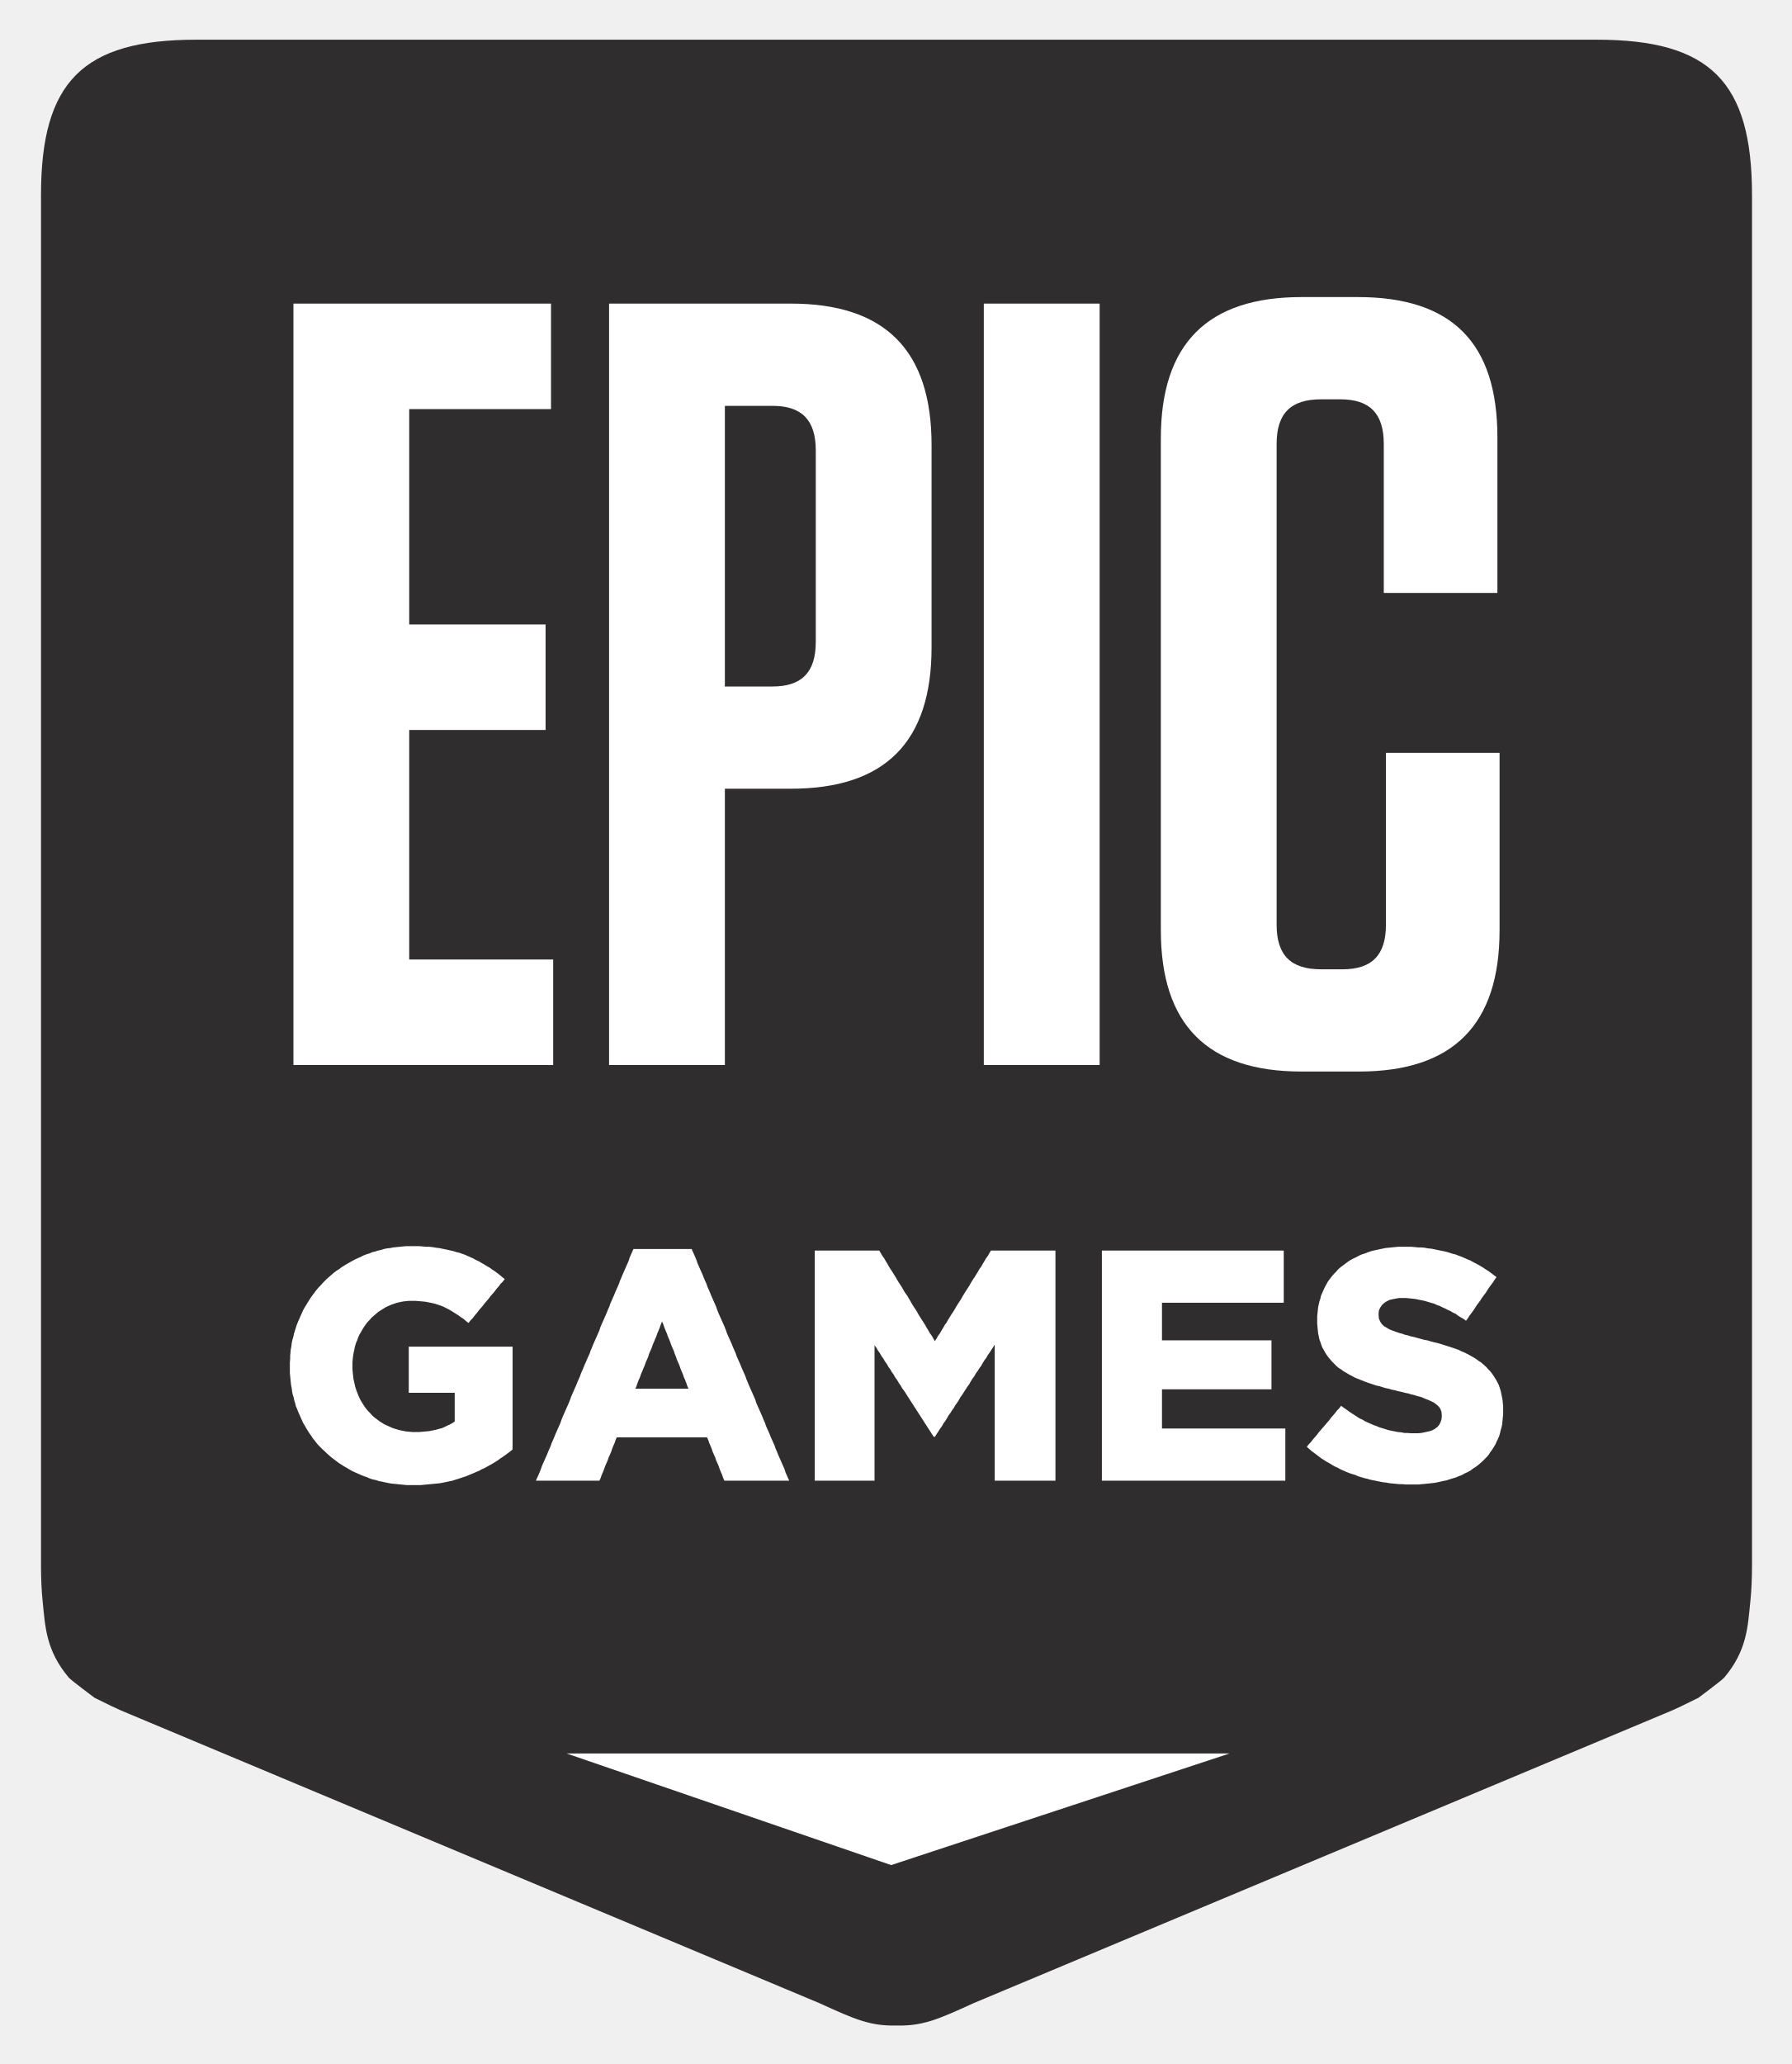
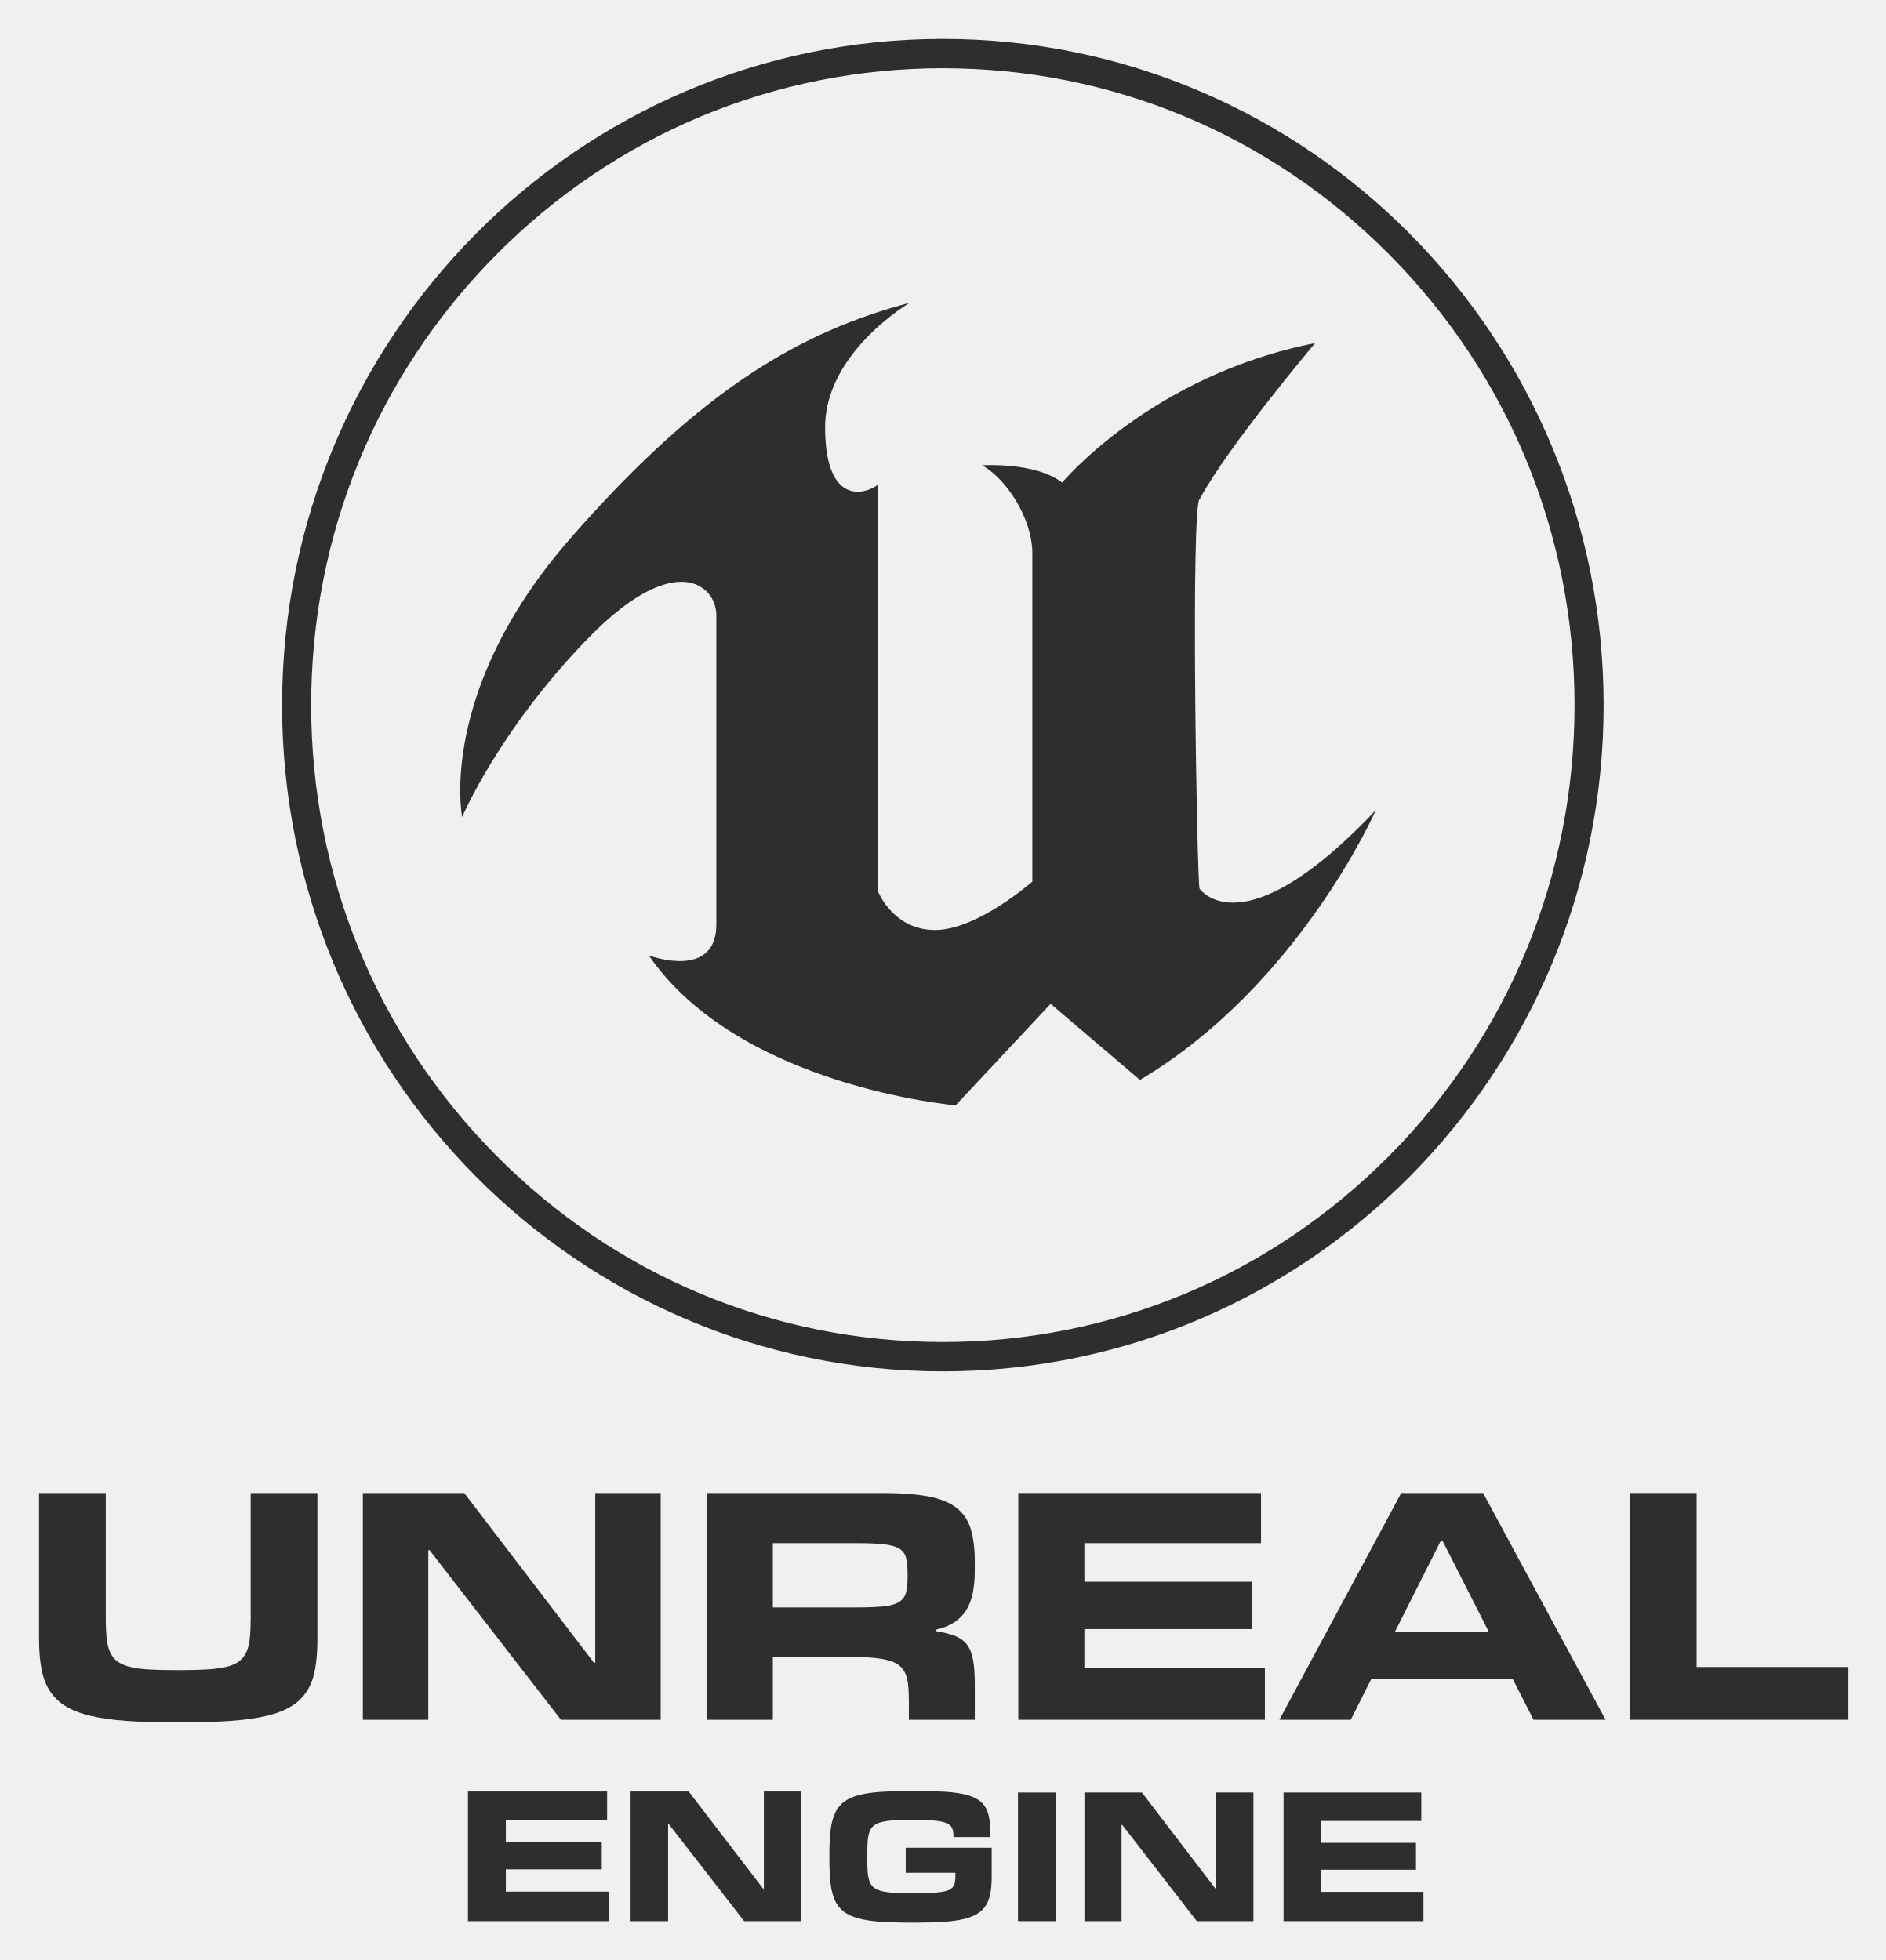
- <svg xmlns="http://www.w3.org/2000/svg" role="img" viewBox="-15.51 -15.01 677.52 780.52">
+ <svg xmlns="http://www.w3.org/2000/svg" role="img" viewBox="41.67 35.42 316.40 328.90">
  <defs>
    <clipPath id="a" clipPathUnits="userSpaceOnUse">
-       <path d="M0 790.889h900V0H0z" />
+       <path d="M102.943 205.588c-16.71-19.158-13.541-34.978-13.541-34.978s4.609 10.887 15.703 22.351c5.253 5.43 9.181 7.247 11.862 7.254 2.98.009 4.417-2.22 4.417-4.207v-38.894c0-3.837-2.473-4.676-4.752-4.633-1.946.036-3.748.712-3.748.712 11.381-16.544 38.609-18.867 38.609-18.867l11.957 12.773.281-.241 10.955-9.337c20.025 11.9 29.679 33.961 29.679 33.961-8.935-9.46-14.631-11.665-18.011-11.648-2.999.015-4.176 1.778-4.176 1.778-.161.819-.441 12.652-.54 24.493-.102 12.267-.013 24.542.602 24.579 3.458 6.49 14.489 19.576 14.489 19.576-20.602-4.061-31.837-17.561-31.837-17.561-3.316 2.613-10.085 2.179-10.085 2.179 3.168-1.744 6.338-6.824 6.338-11.032v-41.364s-6.915-6.094-12.245-6.094c-3.151 0-5.094 1.725-6.156 3.135-.735.977-1.049 1.8-1.049 1.8v51.087c-.653-.473-1.582-.868-2.537-.862-1.132.005-2.304.572-3.1 2.242-.601 1.257-.988 3.139-.988 5.877 0 9.432 10.661 15.674 10.661 15.674-13.543-3.629-26.076-10.596-42.788-29.753" />
+     </clipPath>
+     <clipPath id="b" clipPathUnits="userSpaceOnUse">
+       <path d="M66.746 184.691c0-46.307 37.222-83.845 83.139-83.845 45.916 0 83.139 37.538 83.139 83.845 0 46.306-37.223 83.845-83.139 83.845-45.917 0-83.139-37.539-83.139-83.845m26.938-56.68c-15.012 15.14-23.28 35.27-23.28 56.68 0 21.409 8.268 41.538 23.28 56.677 15.012 15.14 34.971 23.477 56.201 23.477 21.229 0 41.189-8.337 56.201-23.477 15.012-15.139 23.279-35.268 23.279-56.677 0-21.41-8.267-41.54-23.279-56.68-15.012-15.138-34.972-23.475-56.201-23.475-21.23 0-41.189 8.337-56.201 23.475" />
+     </clipPath>
+     <clipPath id="c" clipPathUnits="userSpaceOnUse">
+       <path d="M145.974 48.025a62.21 62.21 0 0 1-3.889-.104c-1.097-.07-2.029-.207-2.796-.413-.767-.205-1.39-.492-1.87-.86a3.7 3.7 0 0 1-1.121-1.447c-.268-.596-.451-1.322-.547-2.178a27.75 27.75 0 0 1-.144-3.04v-.476c0-1.163.046-2.168.139-3.017.092-.847.27-1.57.535-2.167a3.682 3.682 0 0 1 1.116-1.452c.478-.372 1.102-.663 1.869-.872.767-.209 1.699-.351 2.796-.424a59.96 59.96 0 0 1 3.912-.11h.724c1.281 0 2.403.034 3.365.104.962.07 1.789.188 2.48.354.69.167 1.26.391 1.708.675.449.283.806.638 1.07 1.069.265.43.448.942.552 1.534.104.592.156 1.281.156 2.063v3.626h-10.815v-3.149h6.247v-.454a4.33 4.33 0 0 0-.057-.75 1.32 1.32 0 0 0-.235-.558 1.353 1.353 0 0 0-.506-.395c-.219-.104-.51-.185-.874-.244a13.16 13.16 0 0 0-1.345-.128 39.448 39.448 0 0 0-1.902-.041h-.402c-.904 0-1.676.016-2.316.047-.639.031-1.172.099-1.598.203-.425.106-.762.255-1.011.448a1.737 1.737 0 0 0-.557.784c-.123.33-.201.735-.236 1.215-.035.48-.052 1.058-.052 1.732v.291c0 .688.017 1.28.052 1.772.035.491.113.904.236 1.237.123.333.308.597.557.791.249.193.586.342 1.011.447.426.104.959.173 1.598.203.64.032 1.412.047 2.316.047h.402c.996 0 1.799-.031 2.408-.093.608-.062 1.082-.168 1.419-.32.337-.151.564-.353.678-.604.115-.252.173-.563.173-.935v-.198h4.624v.627c0 .713-.05 1.337-.149 1.871-.099.535-.278.994-.535 1.377-.256.385-.606.7-1.047.948-.441.248-1 .444-1.679.587-.68.143-1.491.242-2.434.296-.943.054-2.044.081-3.302.081z" />
+     </clipPath>
+     <clipPath id="d" clipPathUnits="userSpaceOnUse">
+       <path d="M62.796 85.529v-15.69c0-.956-.034-1.786-.102-2.489-.068-.703-.206-1.297-.416-1.782a2.99 2.99 0 0 0-.902-1.188c-.392-.307-.912-.543-1.561-.707-.649-.164-1.447-.276-2.393-.338a53.647 53.647 0 0 0-3.387-.092h-.709c-1.311 0-2.441.027-3.387.082-.946.054-1.743.167-2.392.338-.649.17-1.17.406-1.561.707a2.867 2.867 0 0 0-.903 1.188c-.21.491-.349 1.085-.416 1.782a26.566 26.566 0 0 0-.101 2.499v15.69h-8.395V67.115c0-1.421.102-2.663.304-3.729.203-1.065.551-1.984 1.044-2.755a6.144 6.144 0 0 1 1.987-1.925c.832-.512 1.88-.919 3.143-1.218 1.265-.301 2.769-.513 4.513-.636 1.743-.123 3.771-.184 6.083-.184h.872c2.338 0 4.387.061 6.144.184 1.757.123 3.268.335 4.532.636 1.264.299 2.308.706 3.133 1.218a6.077 6.077 0 0 1 1.967 1.925c.486.771.824 1.694 1.013 2.766.19 1.071.284 2.311.284 3.718v18.414z" />
+     </clipPath>
+     <clipPath id="e" clipPathUnits="userSpaceOnUse">
+       <path d="M120.182 85.529V56.995h8.314v7.927h8.395a67.11 67.11 0 0 0 3.355-.071c.94-.048 1.731-.14 2.372-.277.643-.136 1.16-.331 1.552-.584a2.59 2.59 0 0 0 .913-1.004c.216-.415.358-.925.425-1.525.068-.601.102-1.318.102-2.151v-2.315h8.294v4.363c0 1.257-.068 2.287-.204 3.094-.135.805-.385 1.457-.749 1.956-.366.498-.869.873-1.511 1.126-.642.253-1.464.461-2.464.626v.163c.906.205 1.67.504 2.292.901a4.953 4.953 0 0 1 1.52 1.506c.392.608.676 1.331.852 2.171.175.84.264 1.82.264 2.939v1.004c0 1.639-.166 3.015-.497 4.128-.332 1.113-.93 2.007-1.795 2.683-.866.676-2.048 1.157-3.549 1.444-1.5.287-3.413.43-5.738.43zm8.314-6.308h10.463c1.433 0 2.579-.045 3.437-.133.858-.09 1.514-.267 1.967-.534.452-.266.747-.648.882-1.147.135-.498.203-1.15.203-1.955v-.492c0-.82-.068-1.479-.203-1.977a1.929 1.929 0 0 0-.872-1.167c-.446-.28-1.098-.465-1.957-.554-.859-.088-2.011-.133-3.457-.133h-10.463z" />
    </clipPath>
  </defs>
-   <g clip-path="url(#a)" transform="matrix(1.33333 0 0 -1.33333 -278.052 902.583)">
-     <path fill="#2f2d2e" fill-rule="evenodd" d="M649.836 676.938h-397.22c-32.195 0-44.077-11.882-44.077-44.093V244.169c0-3.645.147-7.031.469-10.168.733-7.031.87-13.844 7.41-21.601.639-.76 7.315-5.728 7.315-5.728 3.59-1.761 6.043-3.058 10.093-4.688l195.596-81.948c10.154-4.655 14.4-6.47 21.775-6.323v-.001h.058c7.375-.145 11.62 1.669 21.776 6.324l195.595 81.948c4.05 1.63 6.502 2.927 10.094 4.688 0 0 6.676 4.968 7.314 5.728 6.539 7.757 6.677 14.57 7.41 21.6.322 3.138.47 6.524.47 10.169v388.676c0 32.21-11.883 44.093-44.078 44.093" />
-     <path fill="#fff" d="M623.23 286.175l-.09-.897-.089-.985-.18-.897-.268-.896-.174-.807-.27-.897-.358-.807-.359-.718-.353-.806-.448-.717-.448-.718-.533-.717-.449-.717-.532-.627-.628-.628-.533-.538-.716-.628-.623-.538-.717-.538-.712-.442-.712-.538-.807-.448-.802-.359-.8-.448-.898-.359-.89-.359-.892-.268-.89-.27-.808-.268-.89-.18-.803-.179-.8-.179-.898-.18-.892-.089-.8-.09-.898-.09-.98-.09-.892-.089h-3.748l-.893.089h-.98l-.892.09-.896.09-.98.09-.892.179-.89.09-.898.179-.892.179-.89.18-.892.179-.896.268-.802.18-.89.269-.893.269-.806.359-.89.269-.803.268-.892.359-.806.359-.802.359-.802.442-.806.359-.802.449-.712.447-.807.449-.712.448-.717.448-.712.538-.712.538-.717.538-.713.538-.627.538-.712.627.538.717.622.628.538.718.623.717.538.627.532.717.628.718.532.627.628.717.533.628.627.717.533.718.538.627.622.717.538.718.622.627.538.717.712-.538.802-.538.717-.538.802-.538.717-.448.802-.537.711-.449.808-.358.711-.449.802-.359.807-.358.801-.359.803-.269.806-.358.891-.269.892-.269.801-.269.897-.18.891-.179.891-.179.981-.09.896-.179h.892l.98-.089h1.963l.981.089.897.179.801.18.802.179.717.269.623.358.717.538.532.628.36.718.27.806.087.897v.179l-.088 1.076-.359.897-.449.627-.622.538-.718.538-.712.358-.8.359-.898.359-1.07.447-.623.18-.71.179-.808.27-.802.179-.89.269-.898.179-.98.269-.892.179-.98.269-.892.179-.897.269-.89.18-.892.269-.807.268-.89.18-.803.269-.8.269-.808.269-.98.359-.892.359-.892.358-.896.359-.8.448-.893.448-.717.448-.802.448-.712.538-.717.448-.622.539-.627.627-.623.628-.538.628-.532.627-.449.627-.443.718-.448.806-.359.622-.269.718-.263.807-.269.717-.18.897-.179.807-.09.896-.089.897-.09.985v2.063l.09.896.09.807.09.897.178.806.18.807.27.808.178.806.353.807.36.807.357.806.444.808.447.806.533.718.54.717.621.717.627.627.623.718.717.628.622.448.717.538.713.538.711.448.807.448.802.359.801.448.807.358.891.27.891.358.807.269.712.18.803.179.806.179.891.179.802.18.891.089.897.09.891.09.891.089h3.839l.981-.089.981-.09h.891l.986-.09.891-.179.981-.09.892-.179.807-.179.891-.179.891-.18.802-.179.896-.269.802-.269.802-.18.896-.358.802-.269.801-.358.802-.359.896-.359.802-.448.712-.359.807-.448.802-.448.712-.449.806-.538.713-.447.717-.539.712-.538.711-.537-.532-.718-.448-.717-.533-.717-.538-.718-.532-.806-.449-.717-.538-.718-.533-.717-.447-.717-.534-.718-.537-.717-.449-.717-.532-.807-.539-.717-.532-.717-.448-.717-.533-.717-.717.537-.8.449-.714.448-.717.538-.8.358-.719.449-.8.359-.713.358-.807.359-.712.358-.8.269-.718.359-.982.268-.89.27-.892.268-.897.18-.89.179-.892.18-.89.09-.898.089-.8.09h-1.963l-.98-.179-.898-.18-.8-.179-.713-.359-.628-.358-.802-.718-.538-.807-.352-.807-.09-.896v-.18l.09-1.165.442-.986.36-.538.621-.628.807-.448.712-.448.891-.359.986-.359 1.071-.358.712-.179.712-.269.807-.179.801-.269.891-.18.987-.269.981-.268.981-.27.98-.179.891-.269.981-.269.897-.179.892-.269.891-.269.801-.269.897-.269.802-.269.801-.269.986-.353.891-.449.891-.358.892-.448.807-.449.802-.448.711-.448.717-.538.713-.448.712-.628.717-.627.622-.718.627-.627.533-.718.538-.806.443-.717.45-.808.357-.717.27-.806.263-.807.18-.807.178-.897.18-.897.09-.896.09-.986v-2.152zm-62.594-17.926h-51.142v65.258h51.586v-14.794h-34.543v-10.668H557.6v-13.891h-31.063v-11.116h34.991v-14.789zm-65.214 0H479.09v38.589l-.447-.717-.533-.813-.449-.717-.532-.718-.448-.806-.539-.718-.442-.717-.449-.812-.532-.717-.449-.717-.537-.718-.443-.812-.538-.717-.443-.717-.449-.807-.538-.722-.443-.718-.538-.806-.442-.718-.538-.717-.443-.812-.449-.718-.537-.717-.443-.807-.538-.722-.443-.717-.538-.718-.449-.806-.443-.722-.537-.718-.443-.807-.538-.717-.448-.717-.533-.813-.448-.717h-.354l-.537.807-.449.723-.533.807-.448.717-.533.806-.448.723-.532.807-.449.718-.538.806-.443.717-.538.813-.442.717-.538.807-.449.717-.532.812-.449.717-.532.807-.538.717-.448.812-.533.717-.448.807-.533.717-.448.813-.533.717-.448.807-.538.717-.443.807-.538.723-.443.806-.538.718-.448.807-.532.716-.45.813-.532.717v-38.409h-16.96v65.258h18.299l.443-.718.448-.806.532-.712.45-.807.447-.717.443-.808.448-.711.534-.808.447-.717.45-.717.442-.801.448-.718.533-.806.448-.718.448-.801.443-.717.538-.717.45-.803.441-.716.448-.807.444-.718.538-.801.448-.718.442-.806.45-.712.442-.717.538-.807.448-.718.443-.807.448-.712.443-.807.54-.717.447-.801.443-.718.448.718.448.801.533.717.447.807.444.712.448.807.533.718.448.807.45.717.441.712.538.806.443.718.45.801.446.718.533.807.448.716.45.803.441.717.45.717.532.801.448.718.448.806.444.718.537.801.444.717.447.717.45.808.531.711.45.808.441.717.45.807.537.712.443.806.448.718h18.294v-65.258zM391.863 295.14l-.269.812-.353.897-.359.807-.269.812-.353.807-.358.897-.27.812-.359.807-.352.806-.27.812-.359.897-.263.807-.359.812-.359.807-.268.807-.354.901-.358.808-.269.806-.359.812-.353.897-.269.812-.359.807-.353-.807-.268-.812-.359-.897-.359-.812-.264-.806-.358-.808-.359-.901-.353-.807-.27-.807-.358-.812-.359-.807-.264-.897-.358-.812-.359-.806-.268-.807-.354-.812-.359-.897-.358-.807-.263-.812-.359-.807-.359-.897-.269-.812-.353-.807h15.082zm28.03-26.891h-17.498l-.354.808-.269.807-.358.807-.359.896-.264.802-.358.806-.359.807-.264.807-.358.807-.359.807-.268.807-.354.896-.359.807-.269.807-.359.807h-25.613l-.354-.807-.269-.807-.359-.807-.358-.896-.264-.807-.358-.807-.359-.807-.269-.807-.353-.807-.359-.806-.269-.802-.354-.896-.358-.807-.269-.807-.359-.808h-18.024l.352.808.36.807.357.807.354.896.27.802.358.806.358.807.353.807.36.807.358.897.353.807.36.806.267.807.36.807.352.807.36.896.357.807.354.808.36.806.357.807.27.807.352.897.36.806.358.807.353.807.36.807.358.807.353.897.27.806.358.807.358.807.354.807.358.807.358.896.354.807.358.807.27.807.358.806.353.807.36.897.358.807.353.807.358.807.36.806.268.808.354.801.358.897.358.806.354.808.358.807.36.806.352.807.27.897.358.806.358.807.354.807.36.807.357.807.354.897.358.806.27.807.357.807.354.807.358.807.36.896.352.807.36.807.358.807.263.806.36.808.358.896.36.807.352.807.36.807.357.807.353.806.27.897.358.807.36.807.352.807h16.512l.358-.807.36-.807.353-.807.358-.897.27-.806.352-.807.36-.807.357-.807.36-.807.352-.896.36-.808.358-.806.263-.807.36-.807.358-.807.36-.896.352-.807.358-.807.36-.807.352-.807.27-.806.357-.897.354-.807.36-.807.357-.807.36-.807.352-.806.358-.897.27-.807.353-.806.358-.807.36-.808.358-.806.353-.897.36-.801.357-.808.264-.806.358-.807.36-.807.353-.807.358-.897.36-.807.358-.806.353-.807.27-.807.357-.807.354-.896.358-.807.36-.807.357-.807.354-.807.36-.806.267-.897.354-.807.358-.807.36-.807.352-.807.36-.806.358-.897.36-.807.262-.807.36-.806.358-.808.353-.807.358-.896.36-.807.357-.807.353-.807.27-.806.36-.807.352-.897.358-.807.358-.807.354-.807.358-.806.36-.802.27-.896.351-.807.36-.807.357-.808zm-78.193 8.334l-.717-.538-.623-.449-.717-.538-.712-.448-.712-.538-.717-.448-.712-.449-.807-.447-.802-.449-.802-.448-.806-.353-.802-.449-.89-.358-.802-.359-.897-.358-.8-.359-.804-.269-.806-.269-.802-.27-.89-.268-.802-.27-.897-.179-.802-.179-.89-.179-.897-.179-.892-.09-.98-.09-.892-.09-.98-.089-.898-.09-.98-.089h-3.84l-.89.089-.982.09-.89.089-.892.09-.897.09-.89.179-.893.18-.8.179-.897.179-.802.269-.89.179-.808.27-.802.358-.802.269-.89.359-.807.358-.802.358-.8.359-.809.448-.71.444-.803.448-.717.449-.712.447-.717.539-.712.537-.713.538-.627.538-.622.538-.628.628-.622.537-.628.628-.622.628-.538.627-.533.717-.538.628-.448.717-.533.718-.447.716-.444.718-.448.807-.448.717-.353.807-.359.807-.358.807-.354.806-.269.717-.359.808-.179.807-.264.806-.179.896-.269.808-.179.896-.09.807-.18.897-.088.806-.09.897-.085.897-.089.896v2.959l.09.986v.896l.083.897.091.986.18.891.088.897.18.807.268.896.18.897.263.807.27.896.268.807.36.897.353.806.358.807.36.807.352.807.448.807.448.717.444.718.447.717.45.717.531.717.538.717.533.717.538.629.622.627.538.628.623.626.627.629.622.537.717.628.623.538.712.538.717.448.712.538.718.448.711.448.802.449.807.448.801.448.802.359.806.358.892.449.712.268.891.27.808.358.801.18.801.269.896.179.802.269.891.179.892.09.896.179.892.09.89.089.892.09.897.09h3.833l.987-.09.981-.09h.891l.891-.089.981-.18.807-.089.891-.18.892-.179.806-.179.801-.179.803-.18.807-.269.801-.179.712-.269.807-.269.802-.358.801-.359.807-.359.802-.448.801-.359.718-.448.801-.448.712-.448.807-.449.712-.537.712-.449.717-.538.712-.538.717-.627.712-.538-.538-.718-.622-.627-.538-.717-.622-.717-.538-.718-.533-.627-.628-.717-.532-.717-.538-.629-.623-.717-.537-.717-.623-.717-.538-.628-.532-.717-.627-.717-.534-.717-.627-.628-.533-.717-.717.538-.712.627-.717.449-.712.538-.712.448-.717.449-.713.447-.8.449-.718.358-.712.359-.717.269-.802.269-.8.269-.808.179-.89.18-.892.179-.892.089-.98.09-.987.089h-1.872l-.89-.089-.808-.09-.89-.179-.803-.18-.807-.268-.8-.269-.803-.359-.802-.358-.717-.448-.71-.449-.719-.449-.622-.537-.628-.538-.622-.538-.538-.627-.622-.628-.538-.717-.444-.628-.448-.717-.442-.807-.449-.717-.358-.807-.269-.807-.354-.807-.269-.896-.179-.892-.179-.806-.18-.987-.089-.896-.084-.896v-2.063l.084-.896.09-.807.09-.897.178-.806.18-.808.18-.806.268-.807.264-.717.36-.896.357-.808.443-.807.448-.717.448-.717.533-.718.538-.627.622-.628.54-.627.62-.538.718-.538.712-.538.711-.448.717-.448.803-.359.801-.359.806-.358.892-.269.891-.269.897-.18.891-.179.891-.089.981-.09h2.051l.987.09.981.089.891.09.891.18.897.179.891.268.801.18.803.358.717.359.801.359.627.358.713.449v8.158h-13.032v13.084h29.454V277.12z" />
-     <path fill="#fff" d="M312.995 481.16h38.683v29.921h-38.683v61.086h40.223v29.922h-73.072V386.14h73.684v29.922h-40.835z" />
-     <path fill="#fff" d="M590.07 474.677v-48.744c0-8.639-3.993-12.647-12.278-12.647h-6.144c-8.595 0-12.588 4.008-12.588 12.647v136.362c0 8.638 3.993 12.646 12.588 12.646h5.527c8.29 0 12.283-4.008 12.283-12.646v-42.269h32.233v44.12c0 26.837-12.895 39.795-39.6 39.795h-15.97c-26.705 0-39.911-13.264-39.911-40.106V424.393c0-26.843 13.206-40.106 39.912-40.106h16.274c26.712 0 39.91 13.263 39.91 40.106v50.284z" />
-     <path fill="#fff" d="M475.995 386.138h32.854V602.09h-32.854z" />
-     <path fill="#fff" d="M428.326 506.146c0-8.639-3.987-12.652-12.277-12.652h-13.511v79.596h13.51c8.29 0 12.278-4.009 12.278-12.646zm-7.061 95.944h-51.577V386.138h32.85V464.5h18.727c26.71 0 39.91 13.263 39.91 40.1v57.384c0 26.842-13.2 40.106-39.91 40.106" />
-     <path fill="#fff" fill-rule="evenodd" d="M357.642 190.875h188.054L449.71 159.22z" />
+   <g clip-path="url(#a)" transform="matrix(1.33333 0 0 -1.33333 0 400)">
+     <path fill="#2e2e2c" d="M87.986 236.517h117.555V133.151H87.986z" />
  </g>
+   <g clip-path="url(#b)" transform="matrix(1.33333 0 0 -1.33333 0 400)">
+     <path fill="#2e2e2c" d="M65.57 269.711h168.631V99.669H65.57z" />
+   </g>
+   <path fill="#2e2e2c" d="M120.175 336.045v21.754h23.72v-4.95h-17.364v-3.75h16.094v-4.542H126.53v-3.703h16.992v-4.81z" />
+   <path fill="#2e2e2c" d="M169.816 336.045v16.29h-.126l-12.48-16.29h-9.75v21.754h6.293v-16.273h.124l12.636 16.273h9.596v-21.754z" />
+   <g clip-path="url(#c)" transform="matrix(1.33333 0 0 -1.33333 0 400)">
+     <path fill="#2e2e2c" d="M134.432 49.201h22.773V30.288h-22.773z" />
+   </g>
+   <path fill="#2e2e2c" d="M245.72 336.214v16.161h-.123l-12.348-16.161H223.6v21.585h6.226v-16.145h.123l12.503 16.145h9.496v-21.585z" />
+   <path fill="#2e2e2c" d="M257.005 336.214v21.585h23.47v-4.912h-17.18v-3.72h15.922v-4.509h-15.922v-3.672h16.813v-4.772z" />
+   <g clip-path="url(#d)" transform="matrix(1.33333 0 0 -1.33333 0 400)">
+     <path fill="#2e2e2c" d="M34.995 86.705h37.371V55.492H34.995z" />
+   </g>
+   <path fill="#2e2e2c" d="M141.533 285.96v28.487h-.216L119.55 285.96h-17.006v38.047h10.977v-28.46h.216l22.036 28.46h16.735V285.96z" />
+   <g clip-path="url(#e)" transform="matrix(1.33333 0 0 -1.33333 0 400)">
+     <path fill="#2e2e2c" d="M119.006 86.705h36.074V55.819h-36.074z" />
+   </g>
+   <path fill="#2e2e2c" d="M212.504 285.96v38.047h41.367v-8.659H223.59v-6.554h28.065v-7.947H223.59v-6.473h29.632v-8.414z" />
+   <path fill="#2e2e2c" d="M276.744 285.962l-20.44 38.045h11.977l3.435-6.828h23.739l3.486 6.828h12.086l-20.548-38.045zm6.652 8h.27l7.76 15.269h-15.735z" />
+   <path fill="#2e2e2c" d="M315.11 285.96v38.047h36.662v-8.85h-25.47V285.96z" />
+   <path fill="#2e2e2c" d="M212.45 357.799h6.38v-21.584h-6.38z" />
</svg>
